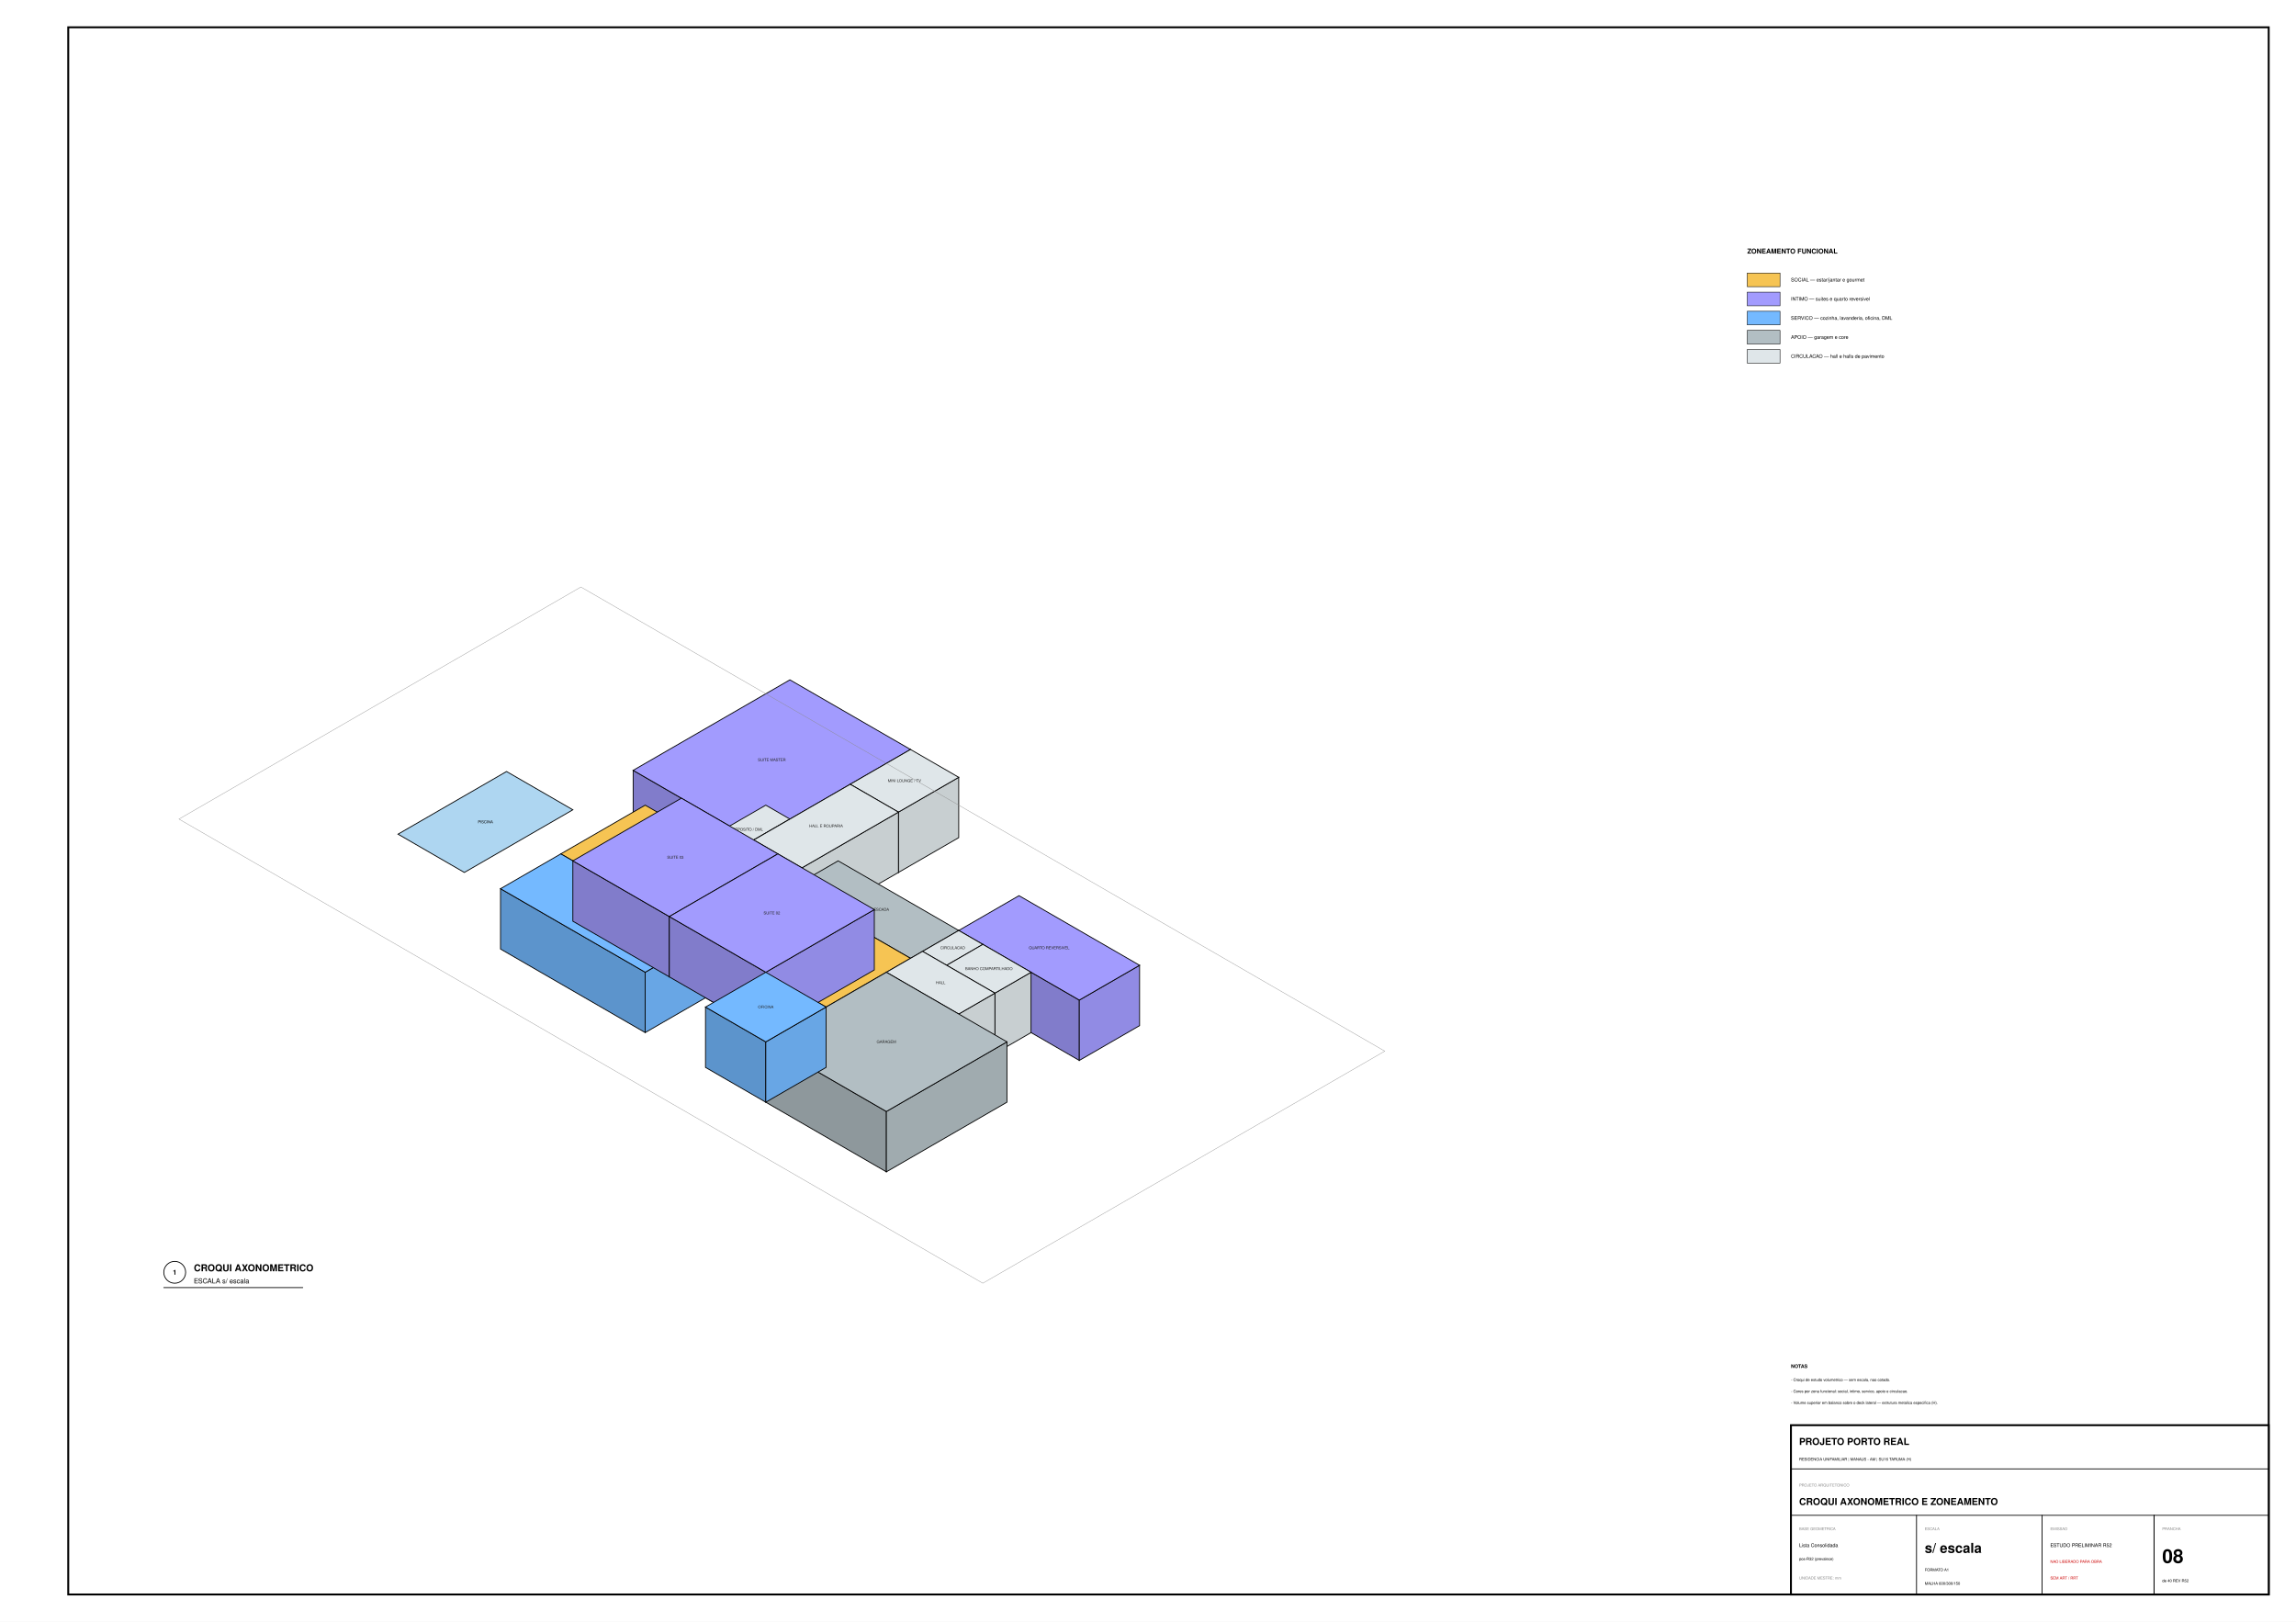
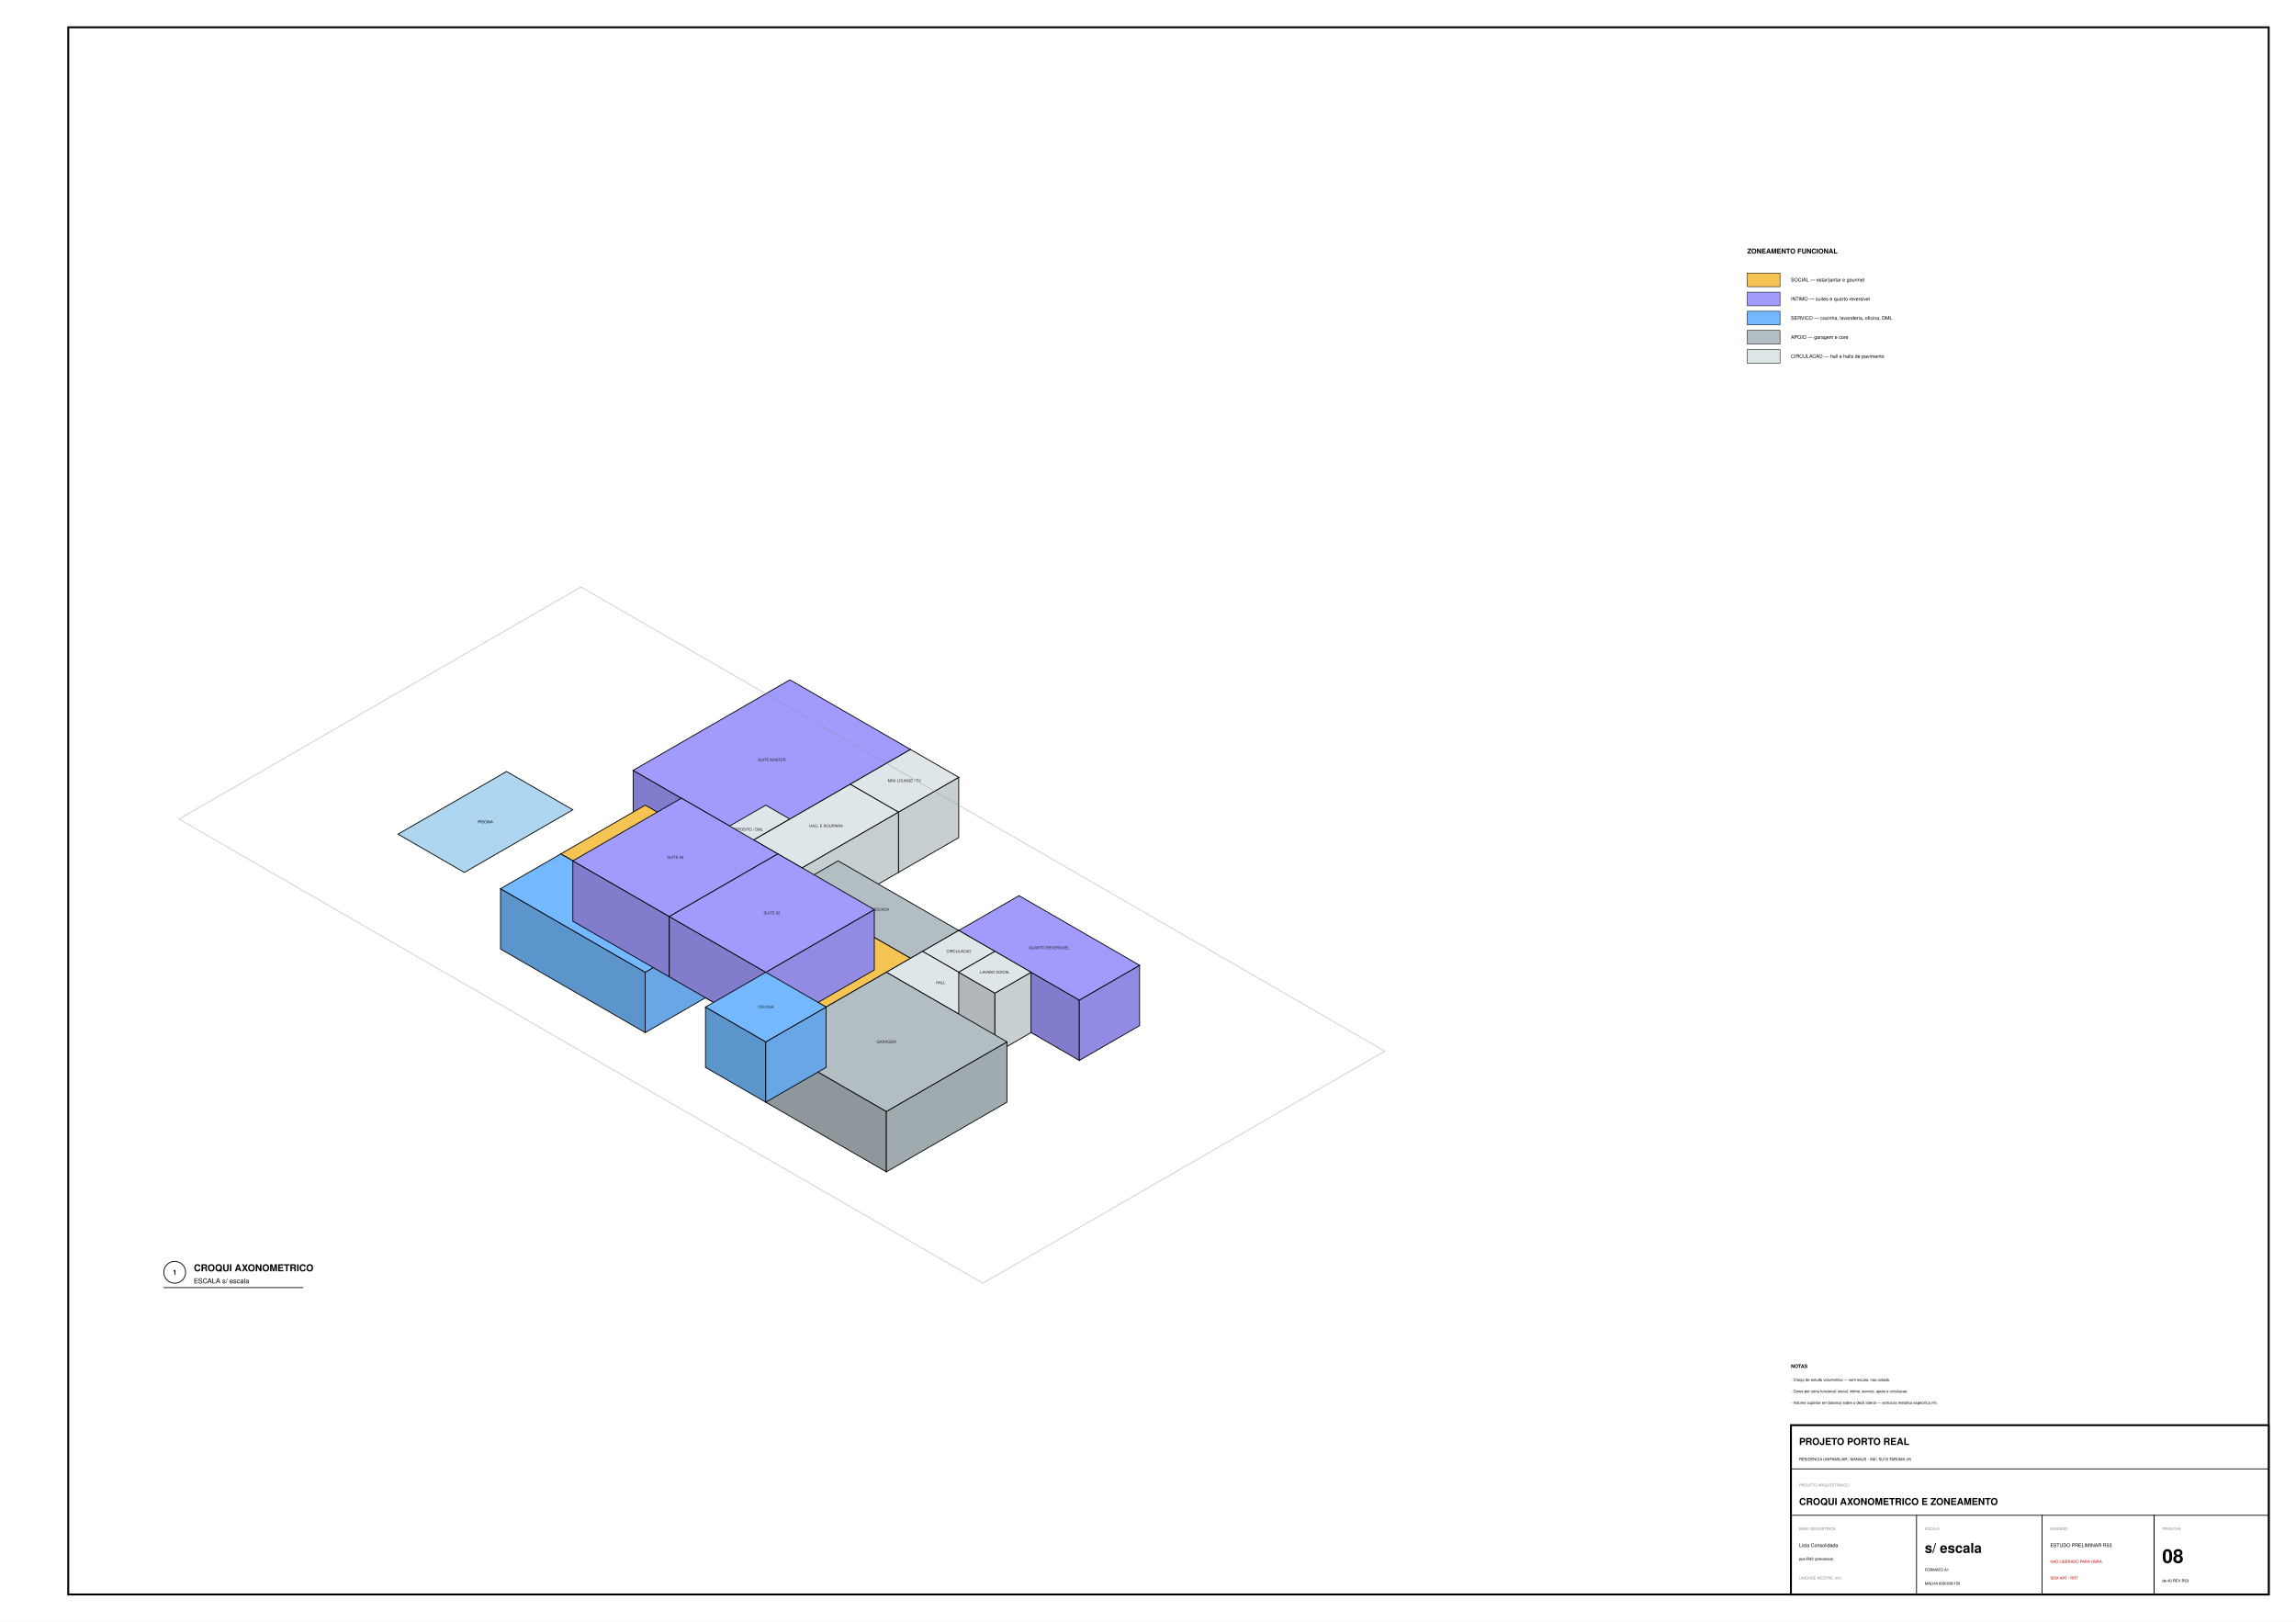
<svg xmlns="http://www.w3.org/2000/svg" version="1.1" width="841mm" height="594mm" viewBox="0 0 841 594">
  <rect width="841" height="594" fill="#ffffff" />
  <defs>
    <clipPath id="rec1">
      <rect x="25.00" y="10.00" width="806.00" height="574.00" />
    </clipPath>
  </defs>
  <g data-tipo="moldura">
    <rect x="25.0" y="10" width="806.00" height="574.00" fill="none" stroke="#000" stroke-width="0.7" />
  </g>
-   <g data-tipo="carimbo" data-cod="08" data-rev="R52">
+   <g data-tipo="carimbo" data-cod="08" data-rev="R53">
    <polygon points="656.000,522.000 831.000,522.000 831.000,584.000 656.000,584.000" stroke="#000000" stroke-width="0.7" fill="#fff" stroke-linejoin="miter" />
    <text x="659.000" y="528.000" font-family="Helvetica, Arial, sans-serif" font-size="3.50" font-weight="bold" fill="#000000" text-anchor="start" dominant-baseline="middle">PROJETO PORTO REAL</text>
    <text x="659.000" y="534.500" font-family="Helvetica, Arial, sans-serif" font-size="1.40" font-weight="normal" fill="#000000" text-anchor="start" dominant-baseline="middle">RESIDENCIA UNIFAMILIAR  |  MANAUS - AM  |  SU16 TARUMA (H)</text>
    <line x1="656.000" y1="538.000" x2="831.000" y2="538.000" stroke="#000000" stroke-width="0.3" fill="none" stroke-linecap="round" />
    <text x="659.000" y="544.000" font-family="Helvetica, Arial, sans-serif" font-size="1.40" font-weight="normal" fill="#8a8a8a" text-anchor="start" dominant-baseline="middle">PROJETO ARQUITETONICO</text>
    <text x="659.000" y="550.000" font-family="Helvetica, Arial, sans-serif" font-size="3.50" font-weight="bold" fill="#000000" text-anchor="start" dominant-baseline="middle">CROQUI AXONOMETRICO E ZONEAMENTO</text>
    <line x1="656.000" y1="555.000" x2="831.000" y2="555.000" stroke="#000000" stroke-width="0.3" fill="none" stroke-linecap="round" />
    <line x1="702.000" y1="555.000" x2="702.000" y2="584.000" stroke="#000000" stroke-width="0.3" fill="none" stroke-linecap="round" />
    <line x1="748.000" y1="555.000" x2="748.000" y2="584.000" stroke="#000000" stroke-width="0.3" fill="none" stroke-linecap="round" />
    <line x1="789.000" y1="555.000" x2="789.000" y2="584.000" stroke="#000000" stroke-width="0.3" fill="none" stroke-linecap="round" />
    <line x1="789.000" y1="555.000" x2="789.000" y2="584.000" stroke="#000000" stroke-width="0.3" fill="none" stroke-linecap="round" />
    <text x="659.000" y="560.000" font-family="Helvetica, Arial, sans-serif" font-size="1.40" font-weight="normal" fill="#8a8a8a" text-anchor="start" dominant-baseline="middle">BASE GEOMETRICA</text>
    <text x="659.000" y="566.000" font-family="Helvetica, Arial, sans-serif" font-size="1.80" font-weight="normal" fill="#000000" text-anchor="start" dominant-baseline="middle">Lista Consolidada</text>
    <text x="659.000" y="571.000" font-family="Helvetica, Arial, sans-serif" font-size="1.40" font-weight="normal" fill="#000000" text-anchor="start" dominant-baseline="middle">pos-R32 (prevalece)</text>
    <text x="659.000" y="578.000" font-family="Helvetica, Arial, sans-serif" font-size="1.40" font-weight="normal" fill="#8a8a8a" text-anchor="start" dominant-baseline="middle">UNIDADE MESTRE: mm</text>
    <text x="705.000" y="560.000" font-family="Helvetica, Arial, sans-serif" font-size="1.40" font-weight="normal" fill="#8a8a8a" text-anchor="start" dominant-baseline="middle">ESCALA</text>
    <text x="705.000" y="567.000" font-family="Helvetica, Arial, sans-serif" font-size="5.00" font-weight="bold" fill="#000000" text-anchor="start" dominant-baseline="middle">s/ escala</text>
    <text x="705.000" y="575.000" font-family="Helvetica, Arial, sans-serif" font-size="1.40" font-weight="normal" fill="#000000" text-anchor="start" dominant-baseline="middle">FORMATO A1</text>
    <text x="705.000" y="580.000" font-family="Helvetica, Arial, sans-serif" font-size="1.40" font-weight="normal" fill="#000000" text-anchor="start" dominant-baseline="middle">MALHA 600/300/150</text>
    <text x="751.000" y="560.000" font-family="Helvetica, Arial, sans-serif" font-size="1.40" font-weight="normal" fill="#8a8a8a" text-anchor="start" dominant-baseline="middle">EMISSAO</text>
-     <text x="751.000" y="566.000" font-family="Helvetica, Arial, sans-serif" font-size="1.80" font-weight="normal" fill="#000000" text-anchor="start" dominant-baseline="middle">ESTUDO PRELIMINAR  R52</text>
+     <text x="751.000" y="566.000" font-family="Helvetica, Arial, sans-serif" font-size="1.80" font-weight="normal" fill="#000000" text-anchor="start" dominant-baseline="middle">ESTUDO PRELIMINAR  R53</text>
    <text x="751.000" y="572.000" font-family="Helvetica, Arial, sans-serif" font-size="1.40" font-weight="normal" fill="#c00" text-anchor="start" dominant-baseline="middle">NAO LIBERADO PARA OBRA</text>
    <text x="751.000" y="578.000" font-family="Helvetica, Arial, sans-serif" font-size="1.40" font-weight="normal" fill="#c00" text-anchor="start" dominant-baseline="middle">SEM ART / RRT</text>
    <text x="792.000" y="560.000" font-family="Helvetica, Arial, sans-serif" font-size="1.40" font-weight="normal" fill="#8a8a8a" text-anchor="start" dominant-baseline="middle">PRANCHA</text>
    <text x="792.000" y="570.000" font-family="Helvetica, Arial, sans-serif" font-size="7.00" font-weight="bold" fill="#000000" text-anchor="start" dominant-baseline="middle">08</text>
-     <text x="792.000" y="579.000" font-family="Helvetica, Arial, sans-serif" font-size="1.40" font-weight="normal" fill="#000000" text-anchor="start" dominant-baseline="middle">de 40   REV R52</text>
+     <text x="792.000" y="579.000" font-family="Helvetica, Arial, sans-serif" font-size="1.40" font-weight="normal" fill="#000000" text-anchor="start" dominant-baseline="middle">de 40   REV R53</text>
  </g>
  <g data-tipo="notas">
    <text x="656.000" y="500.400" font-family="Helvetica, Arial, sans-serif" font-size="1.80" font-weight="bold" fill="#000000" text-anchor="start" dominant-baseline="middle">NOTAS</text>
    <text x="656.000" y="505.400" font-family="Helvetica, Arial, sans-serif" font-size="1.40" font-weight="normal" fill="#000000" text-anchor="start" dominant-baseline="middle">- Croqui de estudo volumetrico — sem escala, nao cotado.</text>
    <text x="656.000" y="509.600" font-family="Helvetica, Arial, sans-serif" font-size="1.40" font-weight="normal" fill="#000000" text-anchor="start" dominant-baseline="middle">- Cores por zona funcional: social, intimo, servico, apoio e circulacao.</text>
    <text x="656.000" y="513.800" font-family="Helvetica, Arial, sans-serif" font-size="1.40" font-weight="normal" fill="#000000" text-anchor="start" dominant-baseline="middle">- Volume superior em balanco sobre o deck lateral — estrutura metalica especifica (H).</text>
  </g>
  <g clip-path="url(#rec1)" data-tipo="recorte">
    <polygon points="276.082,329.750 231.915,304.250 231.915,282.150 276.082,307.650" stroke="#000000" stroke-width="0.3" fill="#817ccb" stroke-linejoin="miter" />
    <polygon points="276.082,329.750 333.500,296.600 333.500,274.500 276.082,307.650" stroke="#000000" stroke-width="0.3" fill="#918be4" stroke-linejoin="miter" />
    <polygon points="276.082,307.650 333.500,274.500 289.332,249.000 231.915,282.150" stroke="#000000" stroke-width="0.3" fill="#a29bfe" stroke-linejoin="miter" />
    <text x="282.707" y="278.325" font-family="Helvetica, Arial, sans-serif" font-size="1.40" font-weight="normal" fill="#222" text-anchor="middle" dominant-baseline="middle">SUITE MASTER</text>
    <polygon points="258.415,365.450 205.414,334.850 205.414,312.750 258.415,343.350" stroke="#000000" stroke-width="0.3" fill="#c49c42" stroke-linejoin="miter" />
    <polygon points="258.415,365.450 289.332,347.600 289.332,325.500 258.415,343.350" stroke="#000000" stroke-width="0.3" fill="#ddb04a" stroke-linejoin="miter" />
    <polygon points="258.415,343.350 289.332,325.500 236.332,294.900 205.414,312.750" stroke="#000000" stroke-width="0.3" fill="#f6c453" stroke-linejoin="miter" />
    <text x="247.373" y="319.125" font-family="Helvetica, Arial, sans-serif" font-size="1.40" font-weight="normal" fill="#222" text-anchor="middle" dominant-baseline="middle">GOURMET</text>
    <polygon points="267.249,334.850 258.415,329.750 258.415,307.650 267.249,312.750" stroke="#000000" stroke-width="0.3" fill="#b2b8ba" stroke-linejoin="miter" />
    <polygon points="267.249,334.850 289.332,322.100 289.332,300.000 267.249,312.750" stroke="#000000" stroke-width="0.3" fill="#c8cfd1" stroke-linejoin="miter" />
    <polygon points="267.249,312.750 289.332,300.000 280.499,294.900 258.415,307.650" stroke="#000000" stroke-width="0.3" fill="#dfe6e9" stroke-linejoin="miter" />
    <text x="273.874" y="303.825" font-family="Helvetica, Arial, sans-serif" font-size="1.40" font-weight="normal" fill="#222" text-anchor="middle" dominant-baseline="middle">DEPOSITO / DML</text>
    <polygon points="289.332,347.600 267.249,334.850 267.249,312.750 289.332,325.500" stroke="#000000" stroke-width="0.3" fill="#5c94cc" stroke-linejoin="miter" />
    <polygon points="289.332,347.600 311.416,334.850 311.416,312.750 289.332,325.500" stroke="#000000" stroke-width="0.3" fill="#68a6e5" stroke-linejoin="miter" />
    <polygon points="289.332,325.500 311.416,312.750 289.332,300.000 267.249,312.750" stroke="#000000" stroke-width="0.3" fill="#74b9ff" stroke-linejoin="miter" />
    <text x="289.332" y="312.750" font-family="Helvetica, Arial, sans-serif" font-size="1.40" font-weight="normal" fill="#222" text-anchor="middle" dominant-baseline="middle">LAVANDERIA</text>
    <polygon points="329.083,319.550 311.416,309.350 311.416,287.250 329.083,297.450" stroke="#000000" stroke-width="0.3" fill="#b2b8ba" stroke-linejoin="miter" />
    <polygon points="329.083,319.550 351.167,306.800 351.167,284.700 329.083,297.450" stroke="#000000" stroke-width="0.3" fill="#c8cfd1" stroke-linejoin="miter" />
    <polygon points="329.083,297.450 351.167,284.700 333.500,274.500 311.416,287.250" stroke="#000000" stroke-width="0.3" fill="#dfe6e9" stroke-linejoin="miter" />
    <text x="331.291" y="285.975" font-family="Helvetica, Arial, sans-serif" font-size="1.40" font-weight="normal" fill="#222" text-anchor="middle" dominant-baseline="middle">MINI LOUNGE / TV</text>
    <polygon points="236.332,378.200 183.331,347.600 183.331,325.500 236.332,356.100" stroke="#000000" stroke-width="0.3" fill="#5c94cc" stroke-linejoin="miter" />
    <polygon points="236.332,378.200 258.415,365.450 258.415,343.350 236.332,356.100" stroke="#000000" stroke-width="0.3" fill="#68a6e5" stroke-linejoin="miter" />
    <polygon points="236.332,356.100 258.415,343.350 205.414,312.750 183.331,325.500" stroke="#000000" stroke-width="0.3" fill="#74b9ff" stroke-linejoin="miter" />
    <text x="220.873" y="334.425" font-family="Helvetica, Arial, sans-serif" font-size="1.40" font-weight="normal" fill="#222" text-anchor="middle" dominant-baseline="middle">COZINHA</text>
    <polygon points="293.749,339.950 276.082,329.750 276.082,307.650 293.749,317.850" stroke="#000000" stroke-width="0.3" fill="#b2b8ba" stroke-linejoin="miter" />
    <polygon points="293.749,339.950 329.083,319.550 329.083,297.450 293.749,317.850" stroke="#000000" stroke-width="0.3" fill="#c8cfd1" stroke-linejoin="miter" />
    <polygon points="293.749,317.850 329.083,297.450 311.416,287.250 276.082,307.650" stroke="#000000" stroke-width="0.3" fill="#dfe6e9" stroke-linejoin="miter" />
    <text x="302.583" y="302.550" font-family="Helvetica, Arial, sans-serif" font-size="1.40" font-weight="normal" fill="#222" text-anchor="middle" dominant-baseline="middle">HALL E ROUPARIA</text>
    <polygon points="333.500,373.100 289.332,347.600 289.332,325.500 333.500,351.000" stroke="#000000" stroke-width="0.3" fill="#8e989c" stroke-linejoin="miter" />
    <polygon points="333.500,373.100 351.167,362.900 351.167,340.800 333.500,351.000" stroke="#000000" stroke-width="0.3" fill="#a0abaf" stroke-linejoin="miter" />
    <polygon points="333.500,351.000 351.167,340.800 306.999,315.300 289.332,325.500" stroke="#000000" stroke-width="0.3" fill="#b2bec3" stroke-linejoin="miter" />
    <text x="320.249" y="333.150" font-family="Helvetica, Arial, sans-serif" font-size="1.40" font-weight="normal" fill="#222" text-anchor="middle" dominant-baseline="middle">CORE / ESCADA</text>
    <polygon points="245.165,357.800 209.831,337.400 209.831,315.300 245.165,335.700" stroke="#000000" stroke-width="0.3" fill="#817ccb" stroke-linejoin="miter" />
    <polygon points="245.165,357.800 284.916,334.850 284.916,312.750 245.165,335.700" stroke="#000000" stroke-width="0.3" fill="#918be4" stroke-linejoin="miter" />
    <polygon points="245.165,335.700 284.916,312.750 249.582,292.350 209.831,315.300" stroke="#000000" stroke-width="0.3" fill="#a29bfe" stroke-linejoin="miter" />
    <text x="247.373" y="314.025" font-family="Helvetica, Arial, sans-serif" font-size="1.40" font-weight="normal" fill="#222" text-anchor="middle" dominant-baseline="middle">SUITE 03</text>
    <polygon points="302.583,390.950 258.415,365.450 258.415,343.350 302.583,368.850" stroke="#000000" stroke-width="0.3" fill="#c49c42" stroke-linejoin="miter" />
    <polygon points="302.583,390.950 333.500,373.100 333.500,351.000 302.583,368.850" stroke="#000000" stroke-width="0.3" fill="#ddb04a" stroke-linejoin="miter" />
    <polygon points="302.583,368.850 333.500,351.000 289.332,325.500 258.415,343.350" stroke="#000000" stroke-width="0.3" fill="#f6c453" stroke-linejoin="miter" />
    <text x="295.957" y="347.175" font-family="Helvetica, Arial, sans-serif" font-size="1.40" font-weight="normal" fill="#222" text-anchor="middle" dominant-baseline="middle">ESTAR / JANTAR</text>
    <polygon points="395.334,388.400 351.167,362.900 351.167,340.800 395.334,366.300" stroke="#000000" stroke-width="0.3" fill="#817ccb" stroke-linejoin="miter" />
    <polygon points="395.334,388.400 417.417,375.650 417.417,353.550 395.334,366.300" stroke="#000000" stroke-width="0.3" fill="#918be4" stroke-linejoin="miter" />
    <polygon points="395.334,366.300 417.417,353.550 373.250,328.050 351.167,340.800" stroke="#000000" stroke-width="0.3" fill="#a29bfe" stroke-linejoin="miter" />
    <text x="384.292" y="347.175" font-family="Helvetica, Arial, sans-serif" font-size="1.40" font-weight="normal" fill="#222" text-anchor="middle" dominant-baseline="middle">QUARTO REVERSIVEL</text>
    <polygon points="280.499,378.200 245.165,357.800 245.165,335.700 280.499,356.100" stroke="#000000" stroke-width="0.3" fill="#817ccb" stroke-linejoin="miter" />
    <polygon points="280.499,378.200 320.249,355.250 320.249,333.150 280.499,356.100" stroke="#000000" stroke-width="0.3" fill="#918be4" stroke-linejoin="miter" />
    <polygon points="280.499,356.100 320.249,333.150 284.916,312.750 245.165,335.700" stroke="#000000" stroke-width="0.3" fill="#a29bfe" stroke-linejoin="miter" />
    <text x="282.707" y="334.425" font-family="Helvetica, Arial, sans-serif" font-size="1.40" font-weight="normal" fill="#222" text-anchor="middle" dominant-baseline="middle">SUITE 02</text>
-     <polygon points="346.750,375.650 337.916,370.550 337.916,348.450 346.750,353.550" stroke="#000000" stroke-width="0.3" fill="#b2b8ba" stroke-linejoin="miter" />
-     <polygon points="346.750,375.650 360.000,368.000 360.000,345.900 346.750,353.550" stroke="#000000" stroke-width="0.3" fill="#c8cfd1" stroke-linejoin="miter" />
-     <polygon points="346.750,353.550 360.000,345.900 351.167,340.800 337.916,348.450" stroke="#000000" stroke-width="0.3" fill="#dfe6e9" stroke-linejoin="miter" />
-     <text x="348.958" y="347.175" font-family="Helvetica, Arial, sans-serif" font-size="1.40" font-weight="normal" fill="#222" text-anchor="middle" dominant-baseline="middle">CIRCULACAO</text>
-     <polygon points="364.417,385.850 346.750,375.650 346.750,353.550 364.417,363.750" stroke="#000000" stroke-width="0.3" fill="#b2b8ba" stroke-linejoin="miter" />
-     <polygon points="364.417,385.850 377.667,378.200 377.667,356.100 364.417,363.750" stroke="#000000" stroke-width="0.3" fill="#c8cfd1" stroke-linejoin="miter" />
-     <polygon points="364.417,363.750 377.667,356.100 360.000,345.900 346.750,353.550" stroke="#000000" stroke-width="0.3" fill="#dfe6e9" stroke-linejoin="miter" />
-     <text x="362.208" y="354.825" font-family="Helvetica, Arial, sans-serif" font-size="1.40" font-weight="normal" fill="#222" text-anchor="middle" dominant-baseline="middle">BANHO COMPARTILHADO</text>
+     <polygon points="351.167,378.200 337.916,370.550 337.916,348.450 351.167,356.100" stroke="#000000" stroke-width="0.3" fill="#b2b8ba" stroke-linejoin="miter" />
+     <polygon points="351.167,378.200 364.417,370.550 364.417,348.450 351.167,356.100" stroke="#000000" stroke-width="0.3" fill="#c8cfd1" stroke-linejoin="miter" />
+     <polygon points="351.167,356.100 364.417,348.450 351.167,340.800 337.916,348.450" stroke="#000000" stroke-width="0.3" fill="#dfe6e9" stroke-linejoin="miter" />
+     <text x="351.167" y="348.450" font-family="Helvetica, Arial, sans-serif" font-size="1.40" font-weight="normal" fill="#222" text-anchor="middle" dominant-baseline="middle">CIRCULACAO</text>
    <polygon points="351.167,393.500 324.666,378.200 324.666,356.100 351.167,371.400" stroke="#000000" stroke-width="0.3" fill="#b2b8ba" stroke-linejoin="miter" />
    <polygon points="351.167,393.500 364.417,385.850 364.417,363.750 351.167,371.400" stroke="#000000" stroke-width="0.3" fill="#c8cfd1" stroke-linejoin="miter" />
    <polygon points="351.167,371.400 364.417,363.750 337.916,348.450 324.666,356.100" stroke="#000000" stroke-width="0.3" fill="#dfe6e9" stroke-linejoin="miter" />
    <text x="344.541" y="359.925" font-family="Helvetica, Arial, sans-serif" font-size="1.40" font-weight="normal" fill="#222" text-anchor="middle" dominant-baseline="middle">HALL</text>
+     <polygon points="364.417,385.850 351.167,378.200 351.167,356.100 364.417,363.750" stroke="#000000" stroke-width="0.3" fill="#b2b8ba" stroke-linejoin="miter" />
+     <polygon points="364.417,385.850 377.667,378.200 377.667,356.100 364.417,363.750" stroke="#000000" stroke-width="0.3" fill="#c8cfd1" stroke-linejoin="miter" />
+     <polygon points="364.417,363.750 377.667,356.100 364.417,348.450 351.167,356.100" stroke="#000000" stroke-width="0.3" fill="#dfe6e9" stroke-linejoin="miter" />
+     <text x="364.417" y="356.100" font-family="Helvetica, Arial, sans-serif" font-size="1.40" font-weight="normal" fill="#222" text-anchor="middle" dominant-baseline="middle">LAVABO SOCIAL</text>
    <polygon points="324.666,429.200 280.499,403.700 280.499,381.600 324.666,407.100" stroke="#000000" stroke-width="0.3" fill="#8e989c" stroke-linejoin="miter" />
    <polygon points="324.666,429.200 368.833,403.700 368.833,381.600 324.666,407.100" stroke="#000000" stroke-width="0.3" fill="#a0abaf" stroke-linejoin="miter" />
    <polygon points="324.666,407.100 368.833,381.600 324.666,356.100 280.499,381.600" stroke="#000000" stroke-width="0.3" fill="#b2bec3" stroke-linejoin="miter" />
    <text x="324.666" y="381.600" font-family="Helvetica, Arial, sans-serif" font-size="1.40" font-weight="normal" fill="#222" text-anchor="middle" dominant-baseline="middle">GARAGEM</text>
    <polygon points="280.499,403.700 258.415,390.950 258.415,368.850 280.499,381.600" stroke="#000000" stroke-width="0.3" fill="#5c94cc" stroke-linejoin="miter" />
    <polygon points="280.499,403.700 302.583,390.950 302.583,368.850 280.499,381.600" stroke="#000000" stroke-width="0.3" fill="#68a6e5" stroke-linejoin="miter" />
    <polygon points="280.499,381.600 302.583,368.850 280.499,356.100 258.415,368.850" stroke="#000000" stroke-width="0.3" fill="#74b9ff" stroke-linejoin="miter" />
    <text x="280.499" y="368.850" font-family="Helvetica, Arial, sans-serif" font-size="1.40" font-weight="normal" fill="#222" text-anchor="middle" dominant-baseline="middle">OFICINA</text>
    <polygon points="170.081,319.550 209.831,296.600 185.539,282.575 145.789,305.525" stroke="#000000" stroke-width="0.3" fill="#aed6f1" stroke-linejoin="miter" />
    <text x="177.810" y="301.062" font-family="Helvetica, Arial, sans-serif" font-size="1.40" font-weight="normal" fill="#000000" text-anchor="middle" dominant-baseline="middle">PISCINA</text>
    <polygon points="360.000,470.000 507.224,385.000 212.776,215.000 65.551,300.000" stroke="#8a8a8a" stroke-width="0.13" fill="none" stroke-linejoin="miter" />
    <polygon points="640.000,100.000 652.000,100.000 652.000,105.000 640.000,105.000" stroke="#000000" stroke-width="0.18" fill="#f6c453" stroke-linejoin="miter" />
    <text x="656.000" y="102.500" font-family="Helvetica, Arial, sans-serif" font-size="1.80" font-weight="normal" fill="#000000" text-anchor="start" dominant-baseline="middle">SOCIAL — estar/jantar e gourmet</text>
    <polygon points="640.000,107.000 652.000,107.000 652.000,112.000 640.000,112.000" stroke="#000000" stroke-width="0.18" fill="#a29bfe" stroke-linejoin="miter" />
    <text x="656.000" y="109.500" font-family="Helvetica, Arial, sans-serif" font-size="1.80" font-weight="normal" fill="#000000" text-anchor="start" dominant-baseline="middle">INTIMO — suites e quarto reversivel</text>
    <polygon points="640.000,114.000 652.000,114.000 652.000,119.000 640.000,119.000" stroke="#000000" stroke-width="0.18" fill="#74b9ff" stroke-linejoin="miter" />
    <text x="656.000" y="116.500" font-family="Helvetica, Arial, sans-serif" font-size="1.80" font-weight="normal" fill="#000000" text-anchor="start" dominant-baseline="middle">SERVICO — cozinha, lavanderia, oficina, DML</text>
    <polygon points="640.000,121.000 652.000,121.000 652.000,126.000 640.000,126.000" stroke="#000000" stroke-width="0.18" fill="#b2bec3" stroke-linejoin="miter" />
    <text x="656.000" y="123.500" font-family="Helvetica, Arial, sans-serif" font-size="1.80" font-weight="normal" fill="#000000" text-anchor="start" dominant-baseline="middle">APOIO — garagem e core</text>
    <polygon points="640.000,128.000 652.000,128.000 652.000,133.000 640.000,133.000" stroke="#000000" stroke-width="0.18" fill="#dfe6e9" stroke-linejoin="miter" />
    <text x="656.000" y="130.500" font-family="Helvetica, Arial, sans-serif" font-size="1.80" font-weight="normal" fill="#000000" text-anchor="start" dominant-baseline="middle">CIRCULACAO — hall e halls de pavimento</text>
    <text x="640.000" y="92.000" font-family="Helvetica, Arial, sans-serif" font-size="2.50" font-weight="bold" fill="#000000" text-anchor="start" dominant-baseline="middle">ZONEAMENTO FUNCIONAL</text>
    <circle cx="64.000" cy="466.000" r="4.000" stroke="#000000" stroke-width="0.3" fill="none" />
    <text x="64.000" y="466.000" font-family="Helvetica, Arial, sans-serif" font-size="2.50" font-weight="bold" fill="#000000" text-anchor="middle" dominant-baseline="middle">1</text>
    <text x="71.000" y="464.400" font-family="Helvetica, Arial, sans-serif" font-size="3.50" font-weight="bold" fill="#000000" text-anchor="start" dominant-baseline="middle">CROQUI AXONOMETRICO</text>
    <text x="71.000" y="469.200" font-family="Helvetica, Arial, sans-serif" font-size="2.50" font-weight="normal" fill="#000000" text-anchor="start" dominant-baseline="middle">ESCALA s/ escala</text>
    <line x1="60.000" y1="471.600" x2="110.900" y2="471.600" stroke="#000000" stroke-width="0.3" fill="none" stroke-linecap="round" />
  </g>
</svg>
